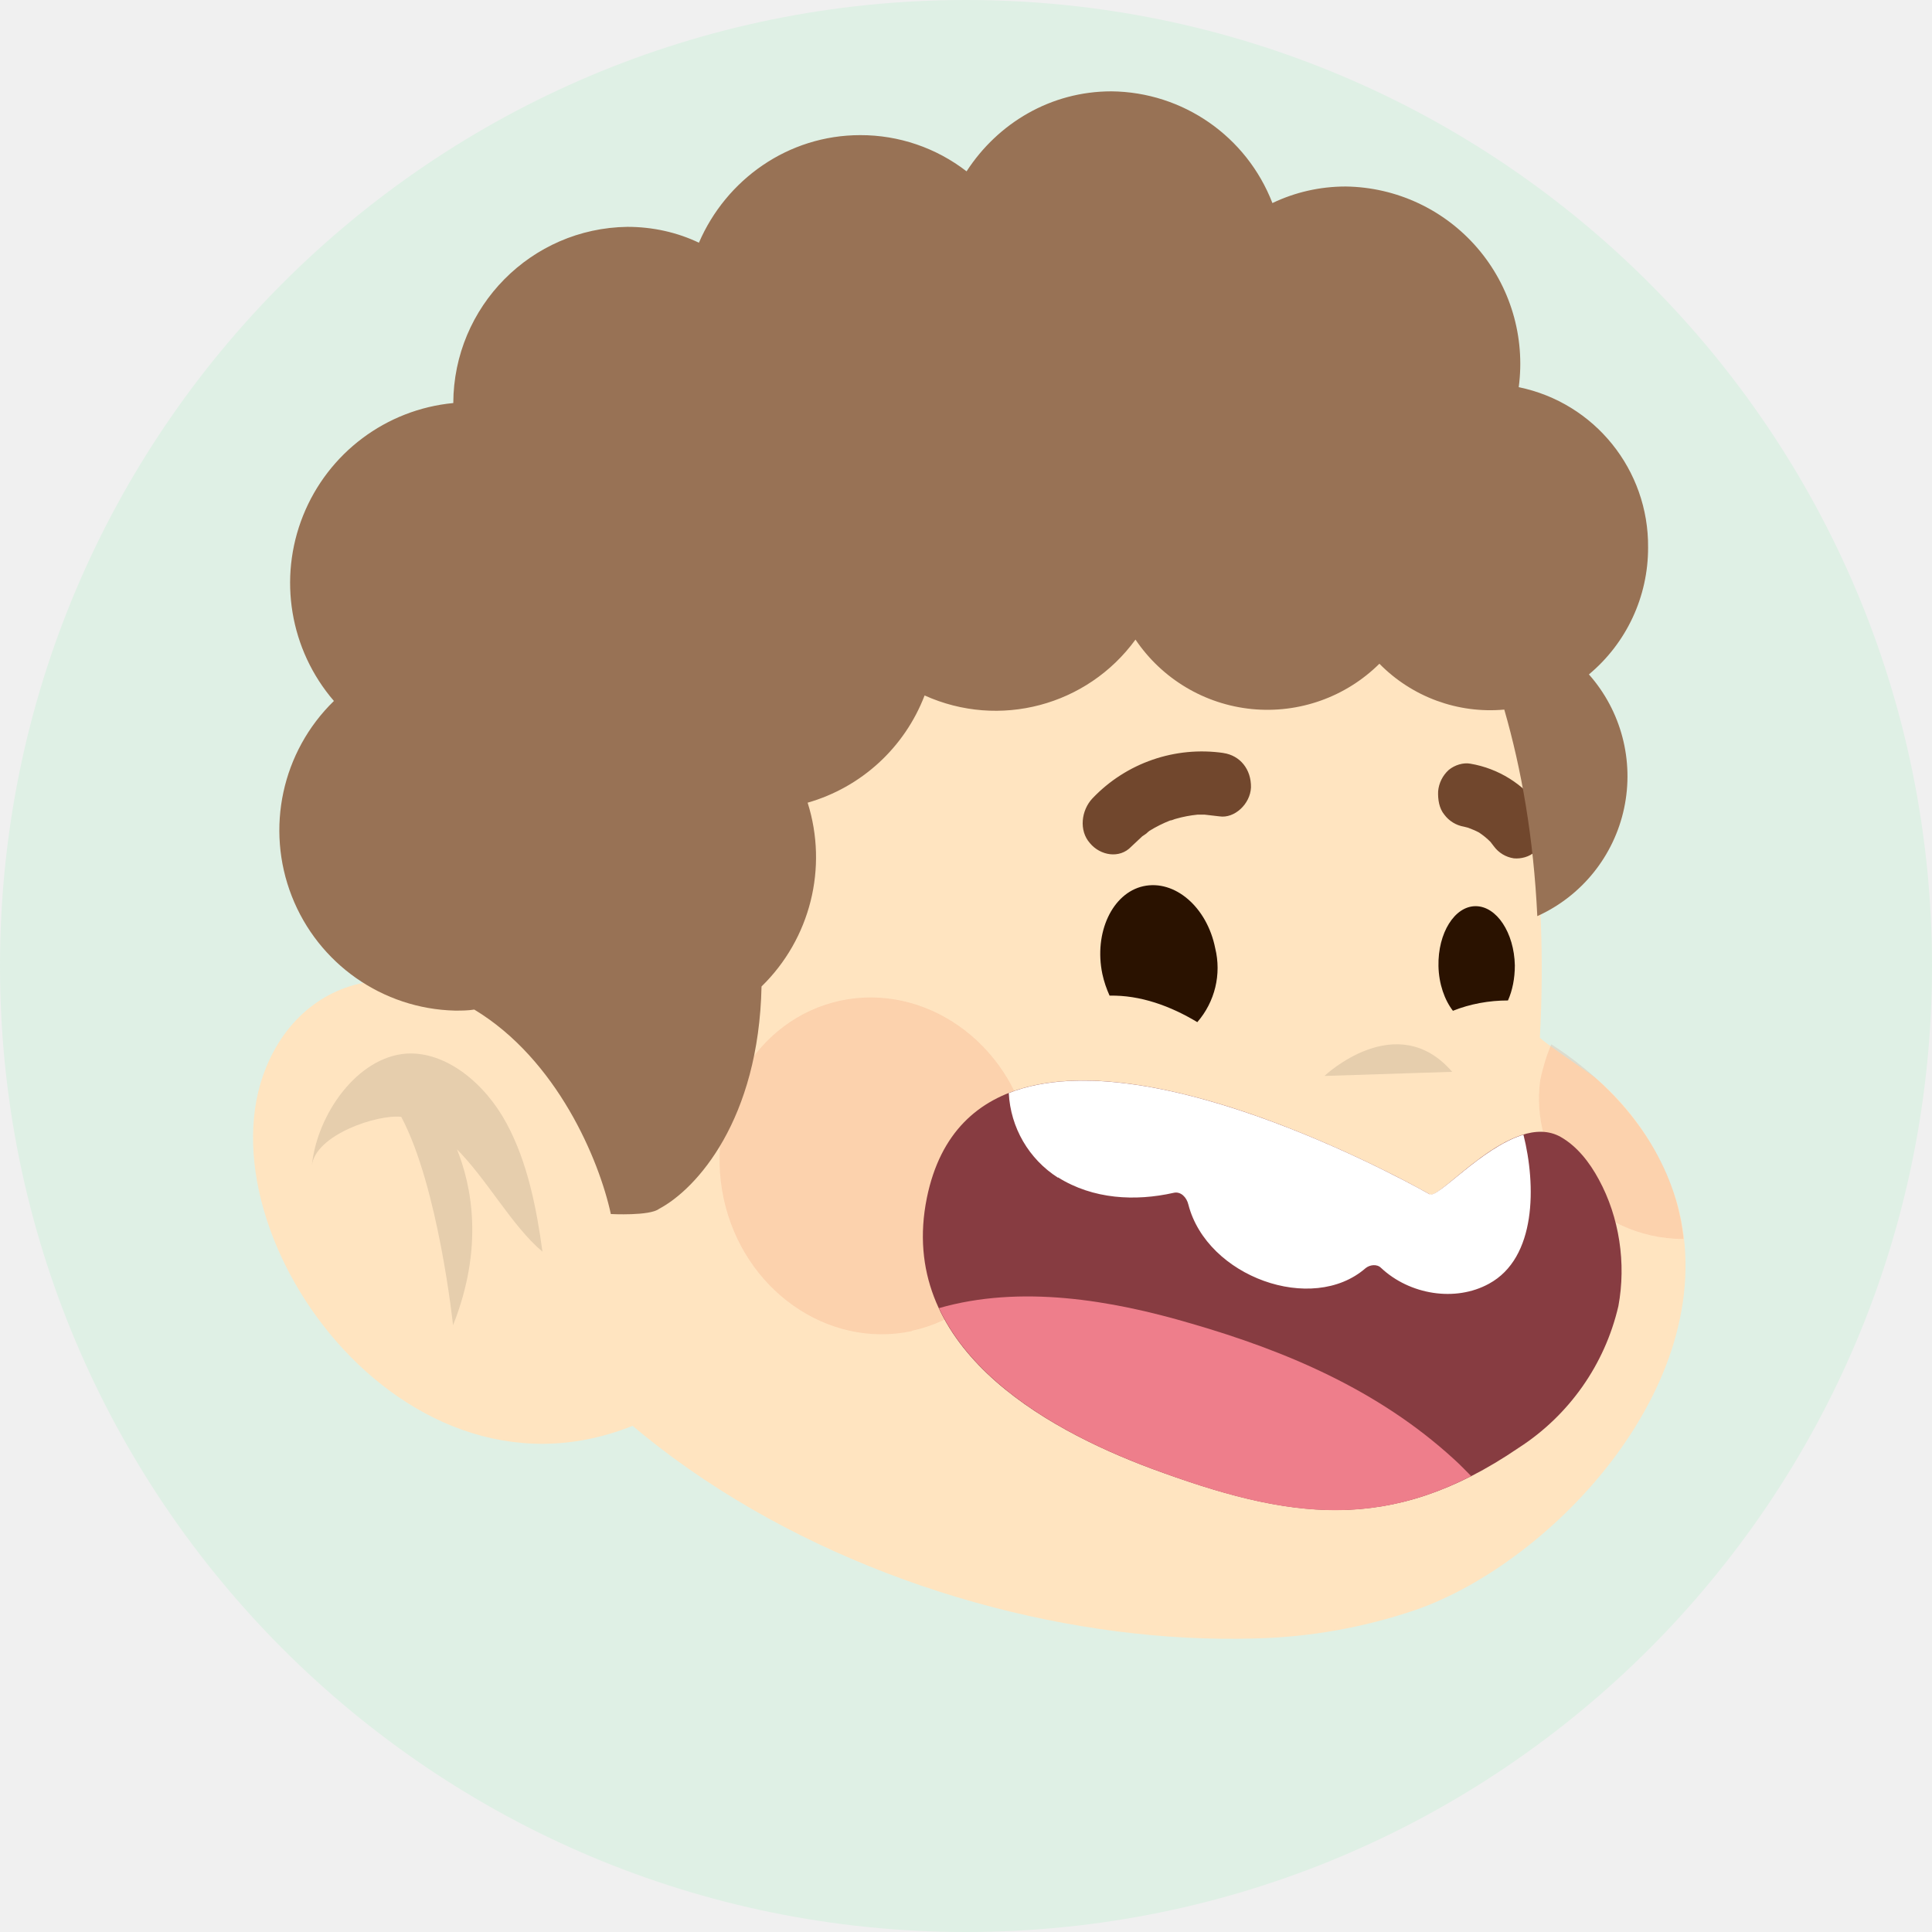
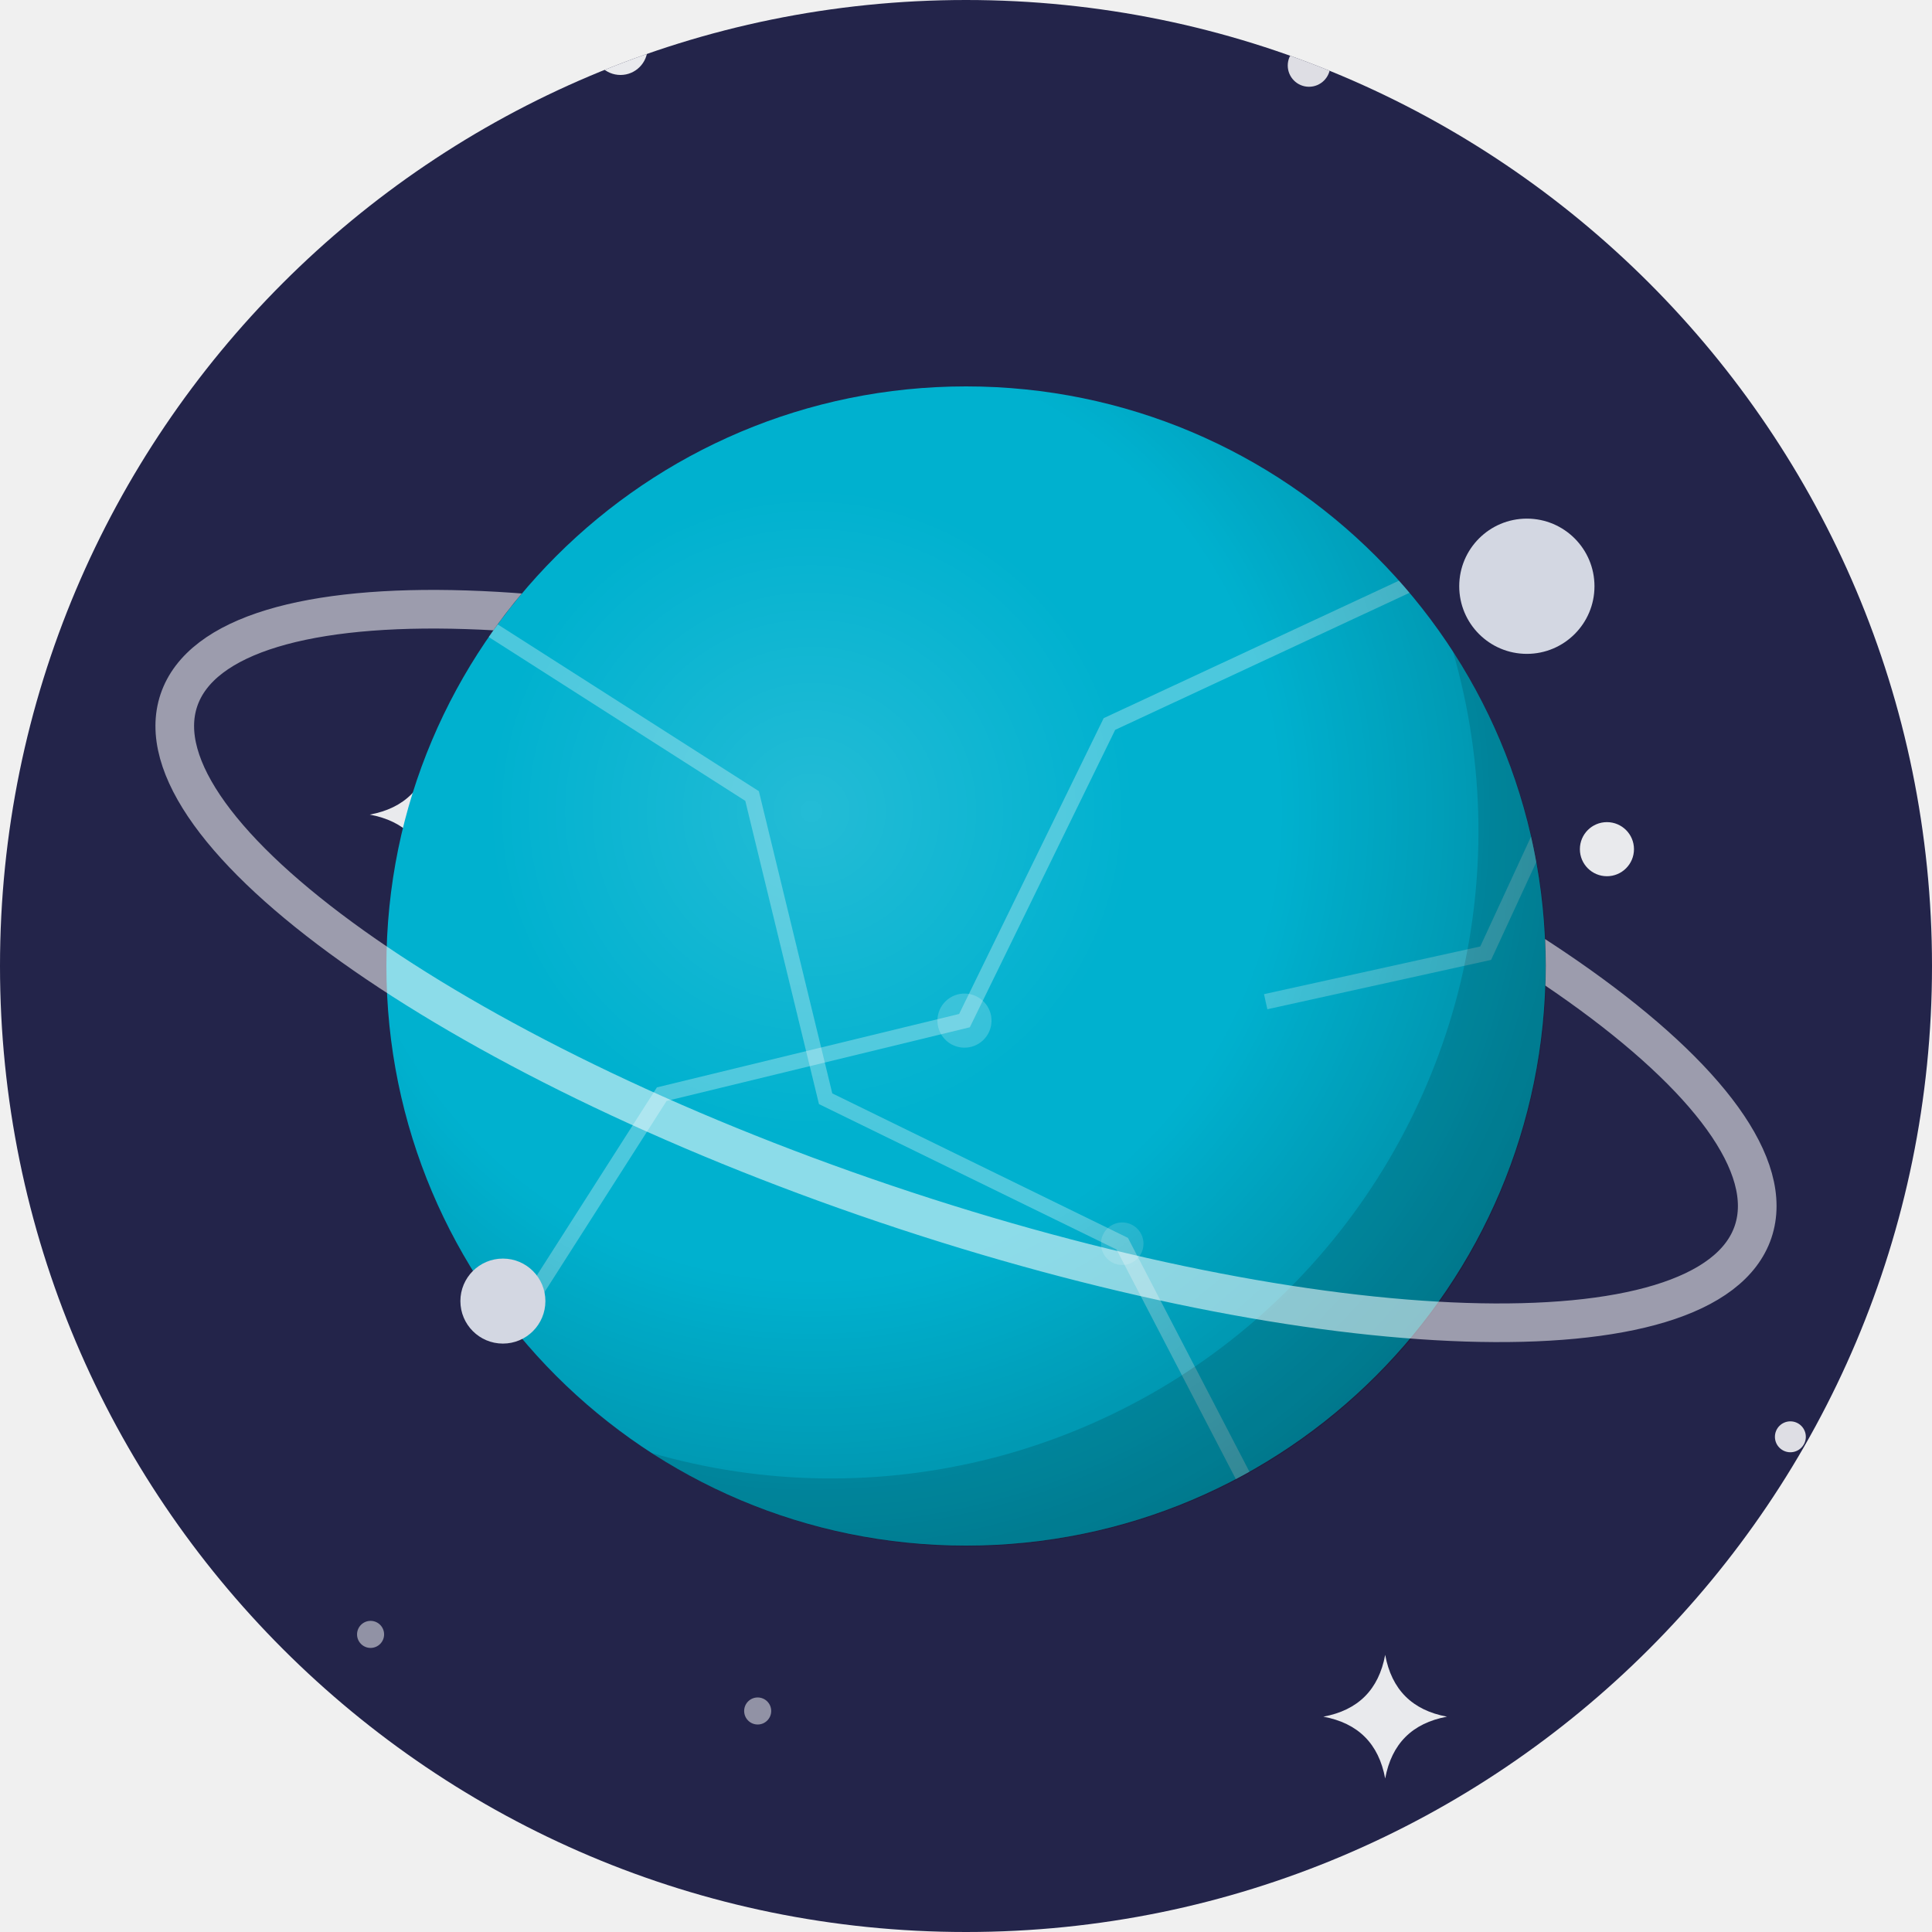
- <svg xmlns="http://www.w3.org/2000/svg" viewBox="0 0 480 480" fill="none" shape-rendering="auto" width="128" height="128">
-   <mask id="viewboxMask">
-     <rect width="480" height="480" rx="240" ry="240" x="0" y="0" fill="#fff" />
-   </mask>
-   <g mask="url(#viewboxMask)">
-     <rect fill="#dff0e5" width="480" height="480" x="0" y="0" />
-     <g transform="matrix(.85775 0 0 .85427 52 47)">
-       <path d="M264 38.6s131.4 20.6 121.4 208.1c0 .7 15.2 10.9 16.4 12a77.1 77.1 0 0 1 23.4 36.3c13.9 51.3-35.7 104.2-75.8 118.2a155 155 0 0 1-46.7 8.3c-103.1 3-239.7-62.7-246.7-191a202.7 202.7 0 0 1 15.1-83.9c0 .1 57.4-142.5 192.9-108Z" fill="#ffe4c0" />
-       <path d="M388.7 248.7a57 57 0 0 0-3.2 10.5 40 40 0 0 0 8.5 30.4 42.3 42.3 0 0 0 33 15.7c-3.2-31.7-29-50.7-38.3-56.6ZM203.5 332c24.4-5.2 39.6-31 33.9-57.5-5.7-26.5-30.2-43.7-54.6-38.5-24.4 5.3-39.5 31-33.8 57.6 5.7 26.5 30.1 43.7 54.5 38.5Z" fill="#DC2400" style="mix-blend-mode:multiply" opacity=".1" />
-       <path opacity=".1" d="M323 257.9s20.9-19.9 37-1.2Z" fill="#000" />
-       <path d="M128.7 356.9C59.3 391.7-3.7 304.4 16.5 255.3c12.9-31.4 50.4-33.8 72.1-5.2a185 185 0 0 1 29.1 59.1" fill="#ffe4c0" />
-       <path opacity=".1" d="M71.5 279c9 9 16.1 22.5 25 30-1.7-12.5-4.3-26-10.4-37.3-6.2-11.6-17.5-21-29-20.3-14.2 1-25.9 17.6-27.4 32.6 1-9 19-15 25.9-14.2 10.8 20.4 15 60.6 15 60.6 9-22.7 5.4-40.7 1-51.5Z" fill="#000" />
+ <svg xmlns="http://www.w3.org/2000/svg" viewBox="0 0 100 100" fill="none" shape-rendering="auto" aria-hidden="true" width="128" height="128">
+   <defs>
+     <g id="star-medium-85298534">
+       <g class="dbpa-tw-medium">
+         <circle cx="5" cy="5" r="1.1" fill="#fff" fill-opacity=".85" />
+       </g>
    </g>
-     <g transform="matrix(.85472 0 0 .855 19 -17)">
-       <path d="M393.3 367c3 1.7 24.1-24.8 38.2-16.7 4.7 2.7 8.3 7.3 11 12.3 6 11 8 24.4 5.7 36.8a67 67 0 0 1-29 41.2c-37.4 25.5-67 20.7-106.8 6-31.4-11.7-74-35.6-65.2-78.7 15.6-76 146.1-1 146.1-1Z" fill="#873C41" />
-       <path d="M285.3 362c10.2 6.4 22.5 7 33.6 4.5 2.1-.5 3.8 1.3 4.3 3.4 5.4 21 36 32 51.5 18.5 1.2-1 3.3-1.3 4.5-.1 8.3 7.8 21.6 10 31.4 4.6 13.8-7.5 13.7-28.6 10-43.3-12.2 3.7-25 18.7-27.3 17.3 0 0-80.1-46-122.3-29.4a31 31 0 0 0 14.3 24.6Z" fill="#fff" />
-       <path d="M400.3 443.8c-22-20.1-48.9-31.4-76.2-39.3-23.4-6.9-49.7-11.3-73.4-4.5 11 23.5 39.2 38.2 61.7 46.6 34.8 12.9 61.8 18.2 93 2.2-1.7-1.7-3.3-3.4-5.1-5Z" fill="#EE7E8B" />
+     <g id="star-large-85298534">
+       <g class="dbpa-tw-large">
+         <circle cx="5" cy="5" r="1.4" fill="#fff" fill-opacity=".9" />
+       </g>
    </g>
-     <g transform="matrix(.85472 0 0 .855 19 -17)">
-       <path d="M300.3 309.2c8.9-.2 17.7 3 25.5 7.7a24 24 0 0 0 5.2-21.5c-2.4-12-11.8-20-20.9-18-9 2-14.4 13.5-11.9 25.5.5 2.3 1.2 4.3 2.1 6.3ZM416.1 310.6c1.3-2.9 2-6.4 2-10.2-.2-9.5-5.3-17.2-11.4-17.2-6.1 0-11 7.8-10.8 17.4.1 5.2 1.8 9.9 4.2 13 5-2 10.5-3 16-3Z" fill="#2A1200" />
-       <path d="M333.5 238.7a43.9 43.9 0 0 0-38.2 13.2c-3.2 3.4-4 9.3-.7 13 3 3.6 8.6 4.6 12 1l3.2-3c.4-.3 1.3-.8 1.6-1.2l.5-.4a37.7 37.7 0 0 1 6-3c.5 0 1.2-.4 1.7-.5a35.6 35.6 0 0 1 6.3-1.2h2l4.3.5c4.4.7 9-3.6 9.2-8.4.1-5.3-3.2-9.3-8-10ZM425.4 254.4a31.4 31.4 0 0 0-20.2-12.6c-2.1-.4-4.6.4-6.3 1.8a9.5 9.5 0 0 0-3.1 6.2c-.1 2.4.3 5 1.8 6.8a9 9 0 0 0 5.7 3.5l1.2.3c1 .4 2.1.8 3.2 1.4 1.2.8 2.3 1.7 3.3 2.7l1 1.3a8.8 8.8 0 0 0 5.8 3.5c2 .2 4.6-.4 6.2-2 1.7-1.5 3-3.6 3.2-6 .1-2.5-.4-5-1.8-7Z" fill="#71472D" />
+     <g id="star-faint-85298534">
+       <circle cx="5" cy="5" r=".7" fill="#fff" fill-opacity=".5" />
    </g>
-     <g transform="matrix(.85472 0 0 .85667 18 -15)">
-       <path d="M379.9 210a45.2 45.2 0 0 0 36.3 13.3c5 17.3 8.5 37 9.6 59.9a44.5 44.5 0 0 0 15-70.1 47.7 47.7 0 0 0 17.2-36.8 47 47 0 0 0-37.6-46.5 51.4 51.4 0 0 0-50.3-58.2c-7.6 0-14.8 1.7-21.3 4.8A50.7 50.7 0 0 0 302 44c-17.6 0-33 9.2-42.1 23.2A50.4 50.4 0 0 0 229 56.7c-21 0-39 12.9-46.9 31.2-6.3-3-13.4-4.6-20.8-4.6a51.3 51.3 0 0 0-50.6 51.1A52.4 52.4 0 0 0 76 220.8a52.3 52.3 0 0 0 35.2 89.8c1.9 0 3.7 0 5.6-.3 24.1 14.5 36.3 43.6 39.7 59.3 0 0 11.3.6 14-1.5 11-5.8 29-25.9 29.8-64.5a52.3 52.3 0 0 0 13.4-53.3 51.6 51.6 0 0 0 34-31.1A50.3 50.3 0 0 0 309 203a46.3 46.3 0 0 0 70.9 7Z" fill="#987255" />
+     <g id="star-sparkle-85298534">
+       <g class="dbpa-tw-sparkle">
+         <path d="M5 1.8Q5.5 4.5 8.2 5 5.5 5.5 5 8.2 4.5 5.5 1.8 5 4.5 4.5 5 1.8" fill="#fff" fill-opacity=".9" />
+       </g>
    </g>
-     <g transform="matrix(.85472 0 0 .85667 14 -12)" />
+     <g id="star-small-85298534">
+       <circle cx="5" cy="5" r=".8" fill="#fff" fill-opacity=".85" />
+     </g>
+     <g id="planet-disc-85298534">
+       <circle cx="30" cy="30" r="30" fill="#00b1cf" />
+     </g>
+     <clipPath id="dicebearPlanets-cracked">
+       <circle cx="34" cy="33" r="30" />
+     </clipPath>
+     <g id="surface-cracked-85298534">
+       <g class="dbpa-surface">
+         <g clip-path="url(#dicebearPlanets-cracked)">
+           <path d="m2 31 16-4 14 8 16-6 18 6" stroke="#fff" stroke-opacity=".3" stroke-width=".8" />
+           <path d="m28 3 4 16-8 14 6 16-4 14" stroke="#fff" stroke-opacity=".3" stroke-width=".8" />
+           <path d="m44 45 10 6 10-4" stroke="#fff" stroke-opacity=".25" stroke-width=".8" />
+           <circle cx="32" cy="35" r="1.4" fill="#fff" fill-opacity=".2" />
+           <circle cx="30" cy="49" r="1.1" fill="#fff" fill-opacity=".16" />
+         </g>
+       </g>
+     </g>
+     <radialGradient id="dicebearPlanets-shade" gradientUnits="userSpaceOnUse" cx="22" cy="22" r="44">
+       <stop offset="0" stop-color="#fff" stop-opacity=".14" />
+       <stop offset=".38" stop-color="#fff" stop-opacity="0" />
+       <stop offset=".55" stop-color="#000" stop-opacity="0" />
+       <stop offset="1" stop-color="#000" stop-opacity=".26" />
+     </radialGradient>
+     <g id="shade-soft-85298534">
+       <circle cx="30" cy="30" r="30" fill="url(#dicebearPlanets-shade)" />
+       <path d="M55.2 13.7a30 30 0 0 1-41.5 41.5 33.5 33.5 0 0 0 41.5-41.5" fill="#000" fill-opacity=".13" />
+     </g>
+     <mask id="dicebearPlanets-ring-thin">
+       <path fill="#fff" d="M-12-44h120V76H-12z" />
+       <path d="M18 16a30 30 0 0 1 60 0Z" fill="#000" />
+     </mask>
+     <g id="ring-thin-85298534">
+       <g mask="url(#dicebearPlanets-ring-thin)">
+         <ellipse cx="48" cy="16" rx="43" ry="13" stroke="#fff" stroke-opacity=".55" stroke-width="2" />
+       </g>
+     </g>
+     <g id="moons-two-85298534">
+       <g class="dbpa-moons">
+         <circle cx="56" cy="10" r="3.5" fill="#d3d7e2" />
+         <circle cx="3" cy="47" r="2.2" fill="#d3d7e2" />
+       </g>
+     </g>
+     <g id="animation-none-85298534" />
+     <clipPath id="clip-85298534">
+       <rect width="100" height="100" rx="50" ry="50" />
+     </clipPath>
+   </defs>
+   <g clip-path="url(#clip-85298534)">
+     <rect width="100" height="100" fill="#23244a" />
+     <use transform="translate(7.5 7.5) translate(2.19956, -6.62791)" href="#star-medium-85298534" />
+     <use transform="translate(32.5 7.5) translate(-5.38294, -10.01973)" href="#star-large-85298534" />
+     <use transform="translate(57.5 7.5) translate(5.25355, -9.10926)" href="#star-medium-85298534" />
+     <use transform="translate(82.5 7.5) translate(7.7096, 8.32285)" href="#star-faint-85298534" />
+     <use transform="translate(7.5 32.5) translate(9.83993, 4.66424)" href="#star-sparkle-85298534" />
+     <use transform="translate(82.5 32.5) translate(-4.32566, 6.45331)" href="#star-large-85298534" />
+     <use transform="translate(82.5 57.5) translate(5.16949, 11.86871)" href="#star-small-85298534" />
+     <use transform="translate(7.5 82.5) translate(6.68115, -2.90392)" href="#star-faint-85298534" />
+     <use transform="translate(32.5 82.5) translate(1.71742, 1.06026)" href="#star-faint-85298534" />
+     <use transform="translate(57.5 82.5) translate(9.19674, 1.35482)" href="#star-sparkle-85298534" />
+     <use transform="translate(82.5 82.5) translate(7.49412, 5.68392)" href="#star-small-85298534" />
+     <use transform="translate(20 20)" href="#planet-disc-85298534" />
+     <use transform="translate(16 17) rotate(-43.4001, 34, 33)" href="#surface-cracked-85298534" />
+     <use transform="translate(20 20)" href="#shade-soft-85298534" />
+     <use transform="translate(2 34) rotate(18.662, 48, 16)" href="#ring-thin-85298534" />
+     <use transform="translate(21 21) translate(2.02967, -0.65615)" href="#moons-two-85298534" />
+     <use href="#animation-none-85298534" />
  </g>
</svg>
